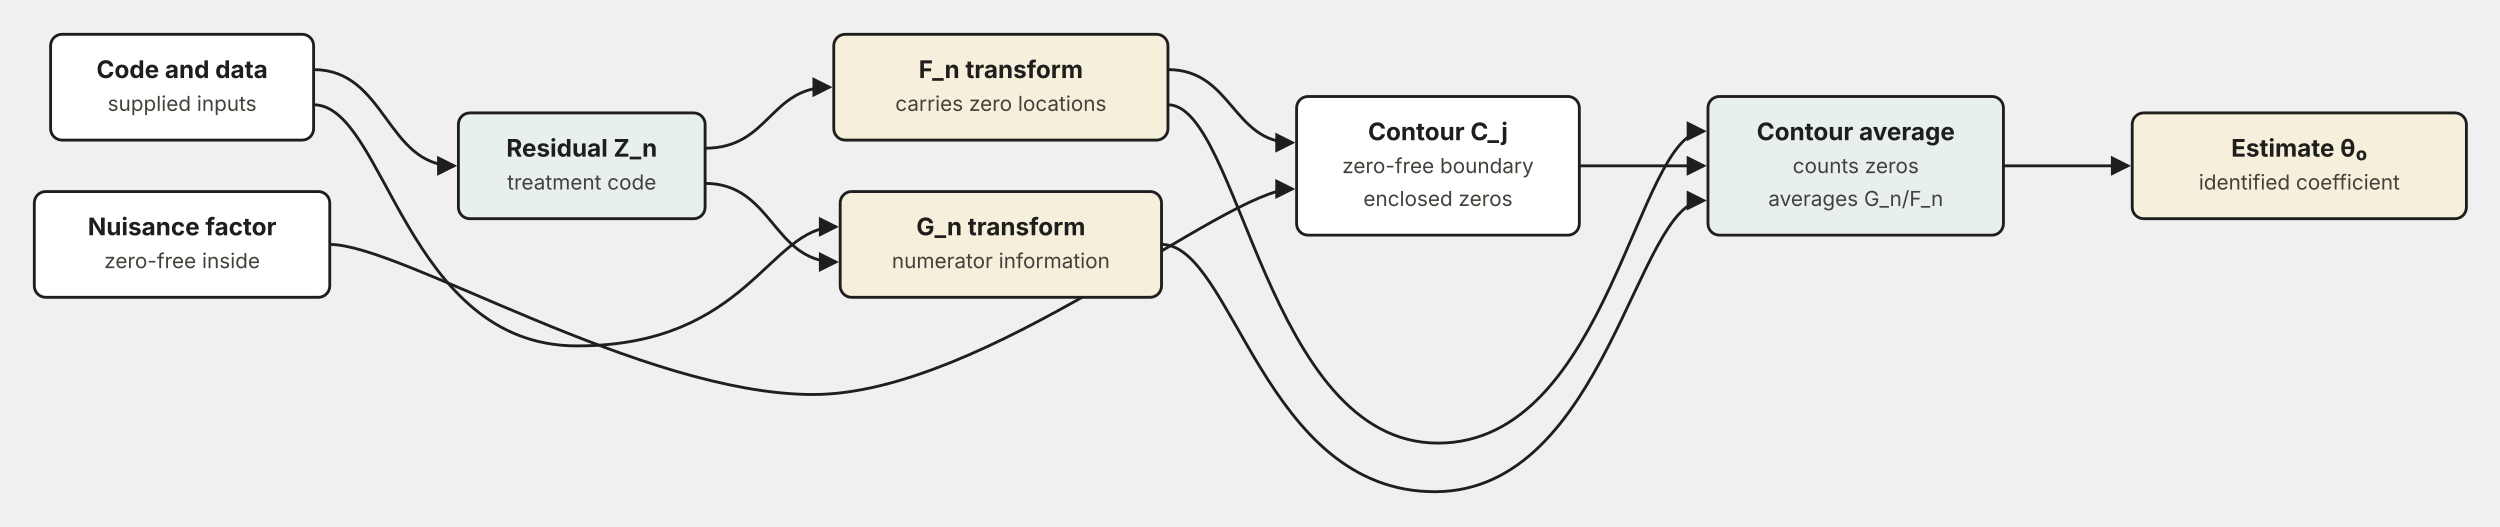
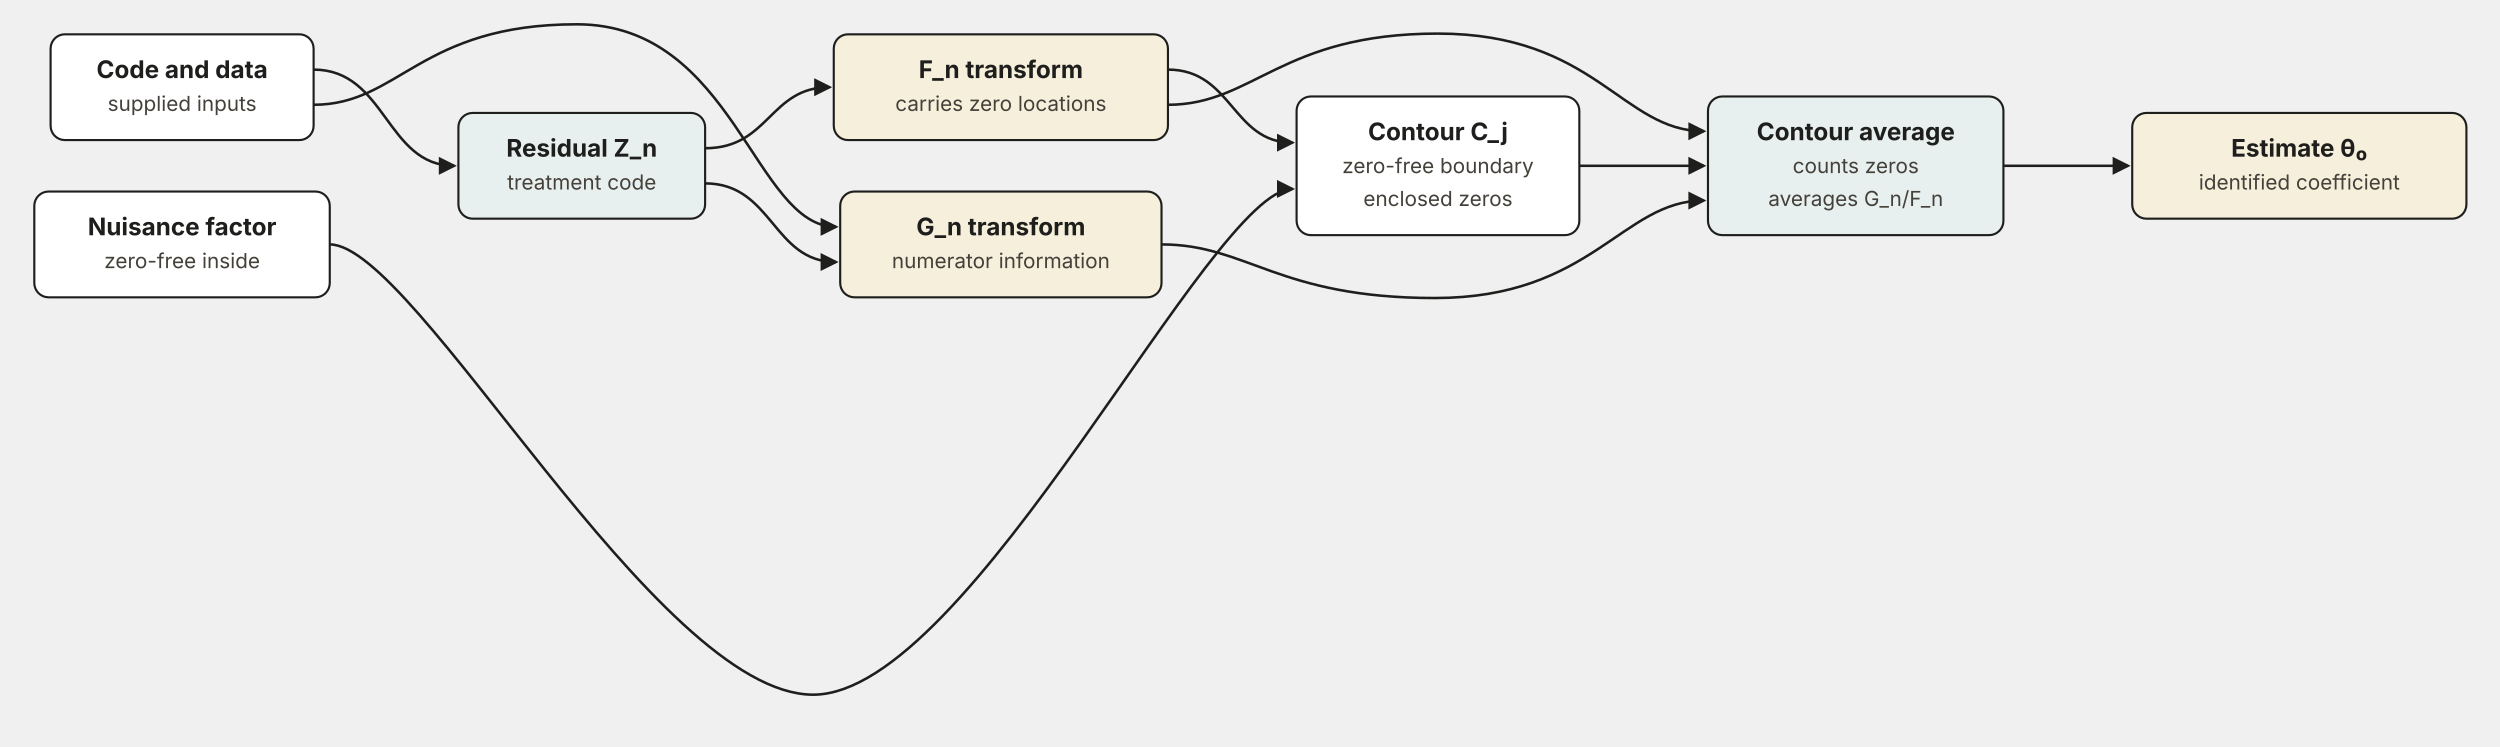
- <svg xmlns="http://www.w3.org/2000/svg" viewBox="0 0 1749 368" role="img">
+ <svg xmlns="http://www.w3.org/2000/svg" viewBox="0 0 1749 522" role="img">
  <defs>
    <marker id="arr" viewBox="0 0 10 10" refX="8.5" refY="5" markerWidth="7" markerHeight="7" orient="auto-start-reverse">
      <path d="M 0 0 L 10 5 L 0 10 z" fill="#1e1e1c" />
    </marker>
  </defs>
-   <path d="M 219.4 48.7 C 270.1 48.7, 270.1 116, 317.7 116" fill="none" stroke="#1e1e1c" stroke-width="2" marker-end="url(#arr)" />
-   <path d="M 219.4 73.3 C 269.4 73.3, 283.6 242, 403.6 242 C 523.6 242, 537.8 158.7, 584.8 158.7" fill="none" stroke="#1e1e1c" stroke-width="2" marker-end="url(#arr)" />
-   <path d="M 493.3 103.7 C 538.3 103.7, 538.3 61, 580.3 61" fill="none" stroke="#1e1e1c" stroke-width="2" marker-end="url(#arr)" />
-   <path d="M 493.3 128.3 C 540.6 128.3, 540.6 183.3, 584.8 183.3" fill="none" stroke="#1e1e1c" stroke-width="2" marker-end="url(#arr)" />
-   <path d="M 817.1 48.7 C 862.1 48.7, 862.1 99.8, 904.1 99.8" fill="none" stroke="#1e1e1c" stroke-width="2" marker-end="url(#arr)" />
-   <path d="M 230.7 171 C 280.7 171, 448.9 276, 568.9 276 C 688.9 276, 857.1 132.2, 904.1 132.2" fill="none" stroke="#1e1e1c" stroke-width="2" marker-end="url(#arr)" />
-   <path d="M 817.1 73.3 C 867.1 73.3, 886 310, 1006 310 C 1126 310, 1144.9 91.8, 1191.9 91.8" fill="none" stroke="#1e1e1c" stroke-width="2" marker-end="url(#arr)" />
-   <path d="M 812.6 171 C 862.6 171, 883.8 344, 1003.8 344 C 1123.8 344, 1144.9 140.3, 1191.9 140.3" fill="none" stroke="#1e1e1c" stroke-width="2" marker-end="url(#arr)" />
-   <path d="M 1104.9 116 C 1149.9 116, 1149.9 116, 1191.9 116" fill="none" stroke="#1e1e1c" stroke-width="2" marker-end="url(#arr)" />
-   <path d="M 1401.7 116 C 1446.7 116, 1446.7 116, 1488.7 116" fill="none" stroke="#1e1e1c" stroke-width="2" marker-end="url(#arr)" />
-   <rect x="35.4" y="24" width="184" height="74" rx="8" fill="#ffffff" stroke="#1e1e1c" stroke-width="2" />
+   <path d="M 219.4 48.7 C 270.1 48.7, 270.1 116, 317.7 116" fill="none" stroke="#1e1e1c" stroke-width="1.8" marker-end="url(#arr)" />
+   <path d="M 219.4 73.3 C 279.4 73.3, 293.6 17, 403.6 17 C 513.6 17, 527.8 158.7, 584.8 158.7" fill="none" stroke="#1e1e1c" stroke-width="1.8" marker-end="url(#arr)" />
+   <path d="M 493.3 103.7 C 538.3 103.7, 538.3 61, 580.3 61" fill="none" stroke="#1e1e1c" stroke-width="1.8" marker-end="url(#arr)" />
+   <path d="M 493.3 128.3 C 540.6 128.3, 540.6 183.3, 584.8 183.3" fill="none" stroke="#1e1e1c" stroke-width="1.8" marker-end="url(#arr)" />
+   <path d="M 817.1 48.7 C 862.1 48.7, 862.1 99.8, 904.1 99.8" fill="none" stroke="#1e1e1c" stroke-width="1.8" marker-end="url(#arr)" />
+   <path d="M 230.7 171 C 290.7 171, 458.9 486, 568.9 486 C 678.9 486, 847.1 132.2, 904.1 132.2" fill="none" stroke="#1e1e1c" stroke-width="1.8" marker-end="url(#arr)" />
+   <path d="M 817.1 73.3 C 877.1 73.3, 896 23.5, 1006 23.5 C 1116 23.5, 1134.9 91.8, 1191.9 91.8" fill="none" stroke="#1e1e1c" stroke-width="1.8" marker-end="url(#arr)" />
+   <path d="M 812.6 171 C 872.6 171, 893.8 208.5, 1003.8 208.5 C 1113.8 208.5, 1134.9 140.3, 1191.9 140.3" fill="none" stroke="#1e1e1c" stroke-width="1.8" marker-end="url(#arr)" />
+   <path d="M 1104.9 116 C 1128.9 116, 1170.9 116, 1191.9 116" fill="none" stroke="#1e1e1c" stroke-width="1.8" marker-end="url(#arr)" />
+   <path d="M 1401.7 116 C 1425.7 116, 1467.7 116, 1488.7 116" fill="none" stroke="#1e1e1c" stroke-width="1.8" marker-end="url(#arr)" />
+   <rect x="35.4" y="24" width="184" height="74" rx="10" fill="#ffffff" stroke="#1e1e1c" stroke-width="1.5" />
  <text stroke="none" x="127.4" y="54.6" text-anchor="middle" font-family="Inter, Arial, sans-serif" font-size="17" font-weight="700" fill="#1e1e1c">Code and data</text>
  <text stroke="none" x="127.4" y="77.6" text-anchor="middle" font-family="Inter, Arial, sans-serif" font-size="14.5" fill="#44403a">supplied inputs</text>
-   <rect x="320.7" y="79" width="172.6" height="74" rx="8" fill="#e7f0ef" stroke="#1e1e1c" stroke-width="2" />
+   <rect x="320.7" y="79" width="172.6" height="74" rx="10" fill="#e7f0ef" stroke="#1e1e1c" stroke-width="1.5" />
  <text stroke="none" x="407" y="109.6" text-anchor="middle" font-family="Inter, Arial, sans-serif" font-size="17" font-weight="700" fill="#1e1e1c">Residual Z_n</text>
  <text stroke="none" x="407" y="132.6" text-anchor="middle" font-family="Inter, Arial, sans-serif" font-size="14.5" fill="#44403a">treatment code</text>
-   <rect x="583.3" y="24" width="233.8" height="74" rx="8" fill="#f6efdb" stroke="#1e1e1c" stroke-width="2" />
+   <rect x="583.3" y="24" width="233.8" height="74" rx="10" fill="#f6efdb" stroke="#1e1e1c" stroke-width="1.5" />
  <text stroke="none" x="700.2" y="54.6" text-anchor="middle" font-family="Inter, Arial, sans-serif" font-size="17" font-weight="700" fill="#1e1e1c">F_n transform</text>
  <text stroke="none" x="700.2" y="77.6" text-anchor="middle" font-family="Inter, Arial, sans-serif" font-size="14.5" fill="#44403a">carries zero locations</text>
-   <rect x="587.8" y="134" width="224.8" height="74" rx="8" fill="#f6efdb" stroke="#1e1e1c" stroke-width="2" />
+   <rect x="587.8" y="134" width="224.8" height="74" rx="10" fill="#f6efdb" stroke="#1e1e1c" stroke-width="1.5" />
  <text stroke="none" x="700.2" y="164.6" text-anchor="middle" font-family="Inter, Arial, sans-serif" font-size="17" font-weight="700" fill="#1e1e1c">G_n transform</text>
  <text stroke="none" x="700.2" y="187.6" text-anchor="middle" font-family="Inter, Arial, sans-serif" font-size="14.5" fill="#44403a">numerator information</text>
-   <rect x="24" y="134" width="206.7" height="74" rx="8" fill="#ffffff" stroke="#1e1e1c" stroke-width="2" />
+   <rect x="24" y="134" width="206.7" height="74" rx="10" fill="#ffffff" stroke="#1e1e1c" stroke-width="1.5" />
  <text stroke="none" x="127.4" y="164.6" text-anchor="middle" font-family="Inter, Arial, sans-serif" font-size="17" font-weight="700" fill="#1e1e1c">Nuisance factor</text>
  <text stroke="none" x="127.4" y="187.6" text-anchor="middle" font-family="Inter, Arial, sans-serif" font-size="14.5" fill="#44403a">zero-free inside</text>
-   <rect x="907.1" y="67.5" width="197.8" height="97" rx="8" fill="#ffffff" stroke="#1e1e1c" stroke-width="2" />
+   <rect x="907.1" y="67.5" width="197.8" height="97" rx="10" fill="#ffffff" stroke="#1e1e1c" stroke-width="1.5" />
  <text stroke="none" x="1006" y="98.1" text-anchor="middle" font-family="Inter, Arial, sans-serif" font-size="17" font-weight="700" fill="#1e1e1c">Contour C_j</text>
  <text stroke="none" x="1006" y="121.1" text-anchor="middle" font-family="Inter, Arial, sans-serif" font-size="14.5" fill="#44403a">zero-free boundary</text>
  <text stroke="none" x="1006" y="144.1" text-anchor="middle" font-family="Inter, Arial, sans-serif" font-size="14.5" fill="#44403a">enclosed zeros</text>
-   <rect x="1194.9" y="67.5" width="206.7" height="97" rx="8" fill="#e7f0ef" stroke="#1e1e1c" stroke-width="2" />
+   <rect x="1194.9" y="67.5" width="206.7" height="97" rx="10" fill="#e7f0ef" stroke="#1e1e1c" stroke-width="1.5" />
  <text stroke="none" x="1298.3" y="98.1" text-anchor="middle" font-family="Inter, Arial, sans-serif" font-size="17" font-weight="700" fill="#1e1e1c">Contour average</text>
  <text stroke="none" x="1298.3" y="121.1" text-anchor="middle" font-family="Inter, Arial, sans-serif" font-size="14.5" fill="#44403a">counts zeros</text>
  <text stroke="none" x="1298.3" y="144.1" text-anchor="middle" font-family="Inter, Arial, sans-serif" font-size="14.5" fill="#44403a">averages G_n/F_n</text>
-   <rect x="1491.7" y="79" width="233.8" height="74" rx="8" fill="#f6efdb" stroke="#1e1e1c" stroke-width="2" />
+   <rect x="1491.7" y="79" width="233.8" height="74" rx="10" fill="#f6efdb" stroke="#1e1e1c" stroke-width="1.5" />
  <text stroke="none" x="1608.6" y="109.6" text-anchor="middle" font-family="Inter, Arial, sans-serif" font-size="17" font-weight="700" fill="#1e1e1c">Estimate θ₀</text>
  <text stroke="none" x="1608.6" y="132.6" text-anchor="middle" font-family="Inter, Arial, sans-serif" font-size="14.5" fill="#44403a">identified coefficient</text>
</svg>
